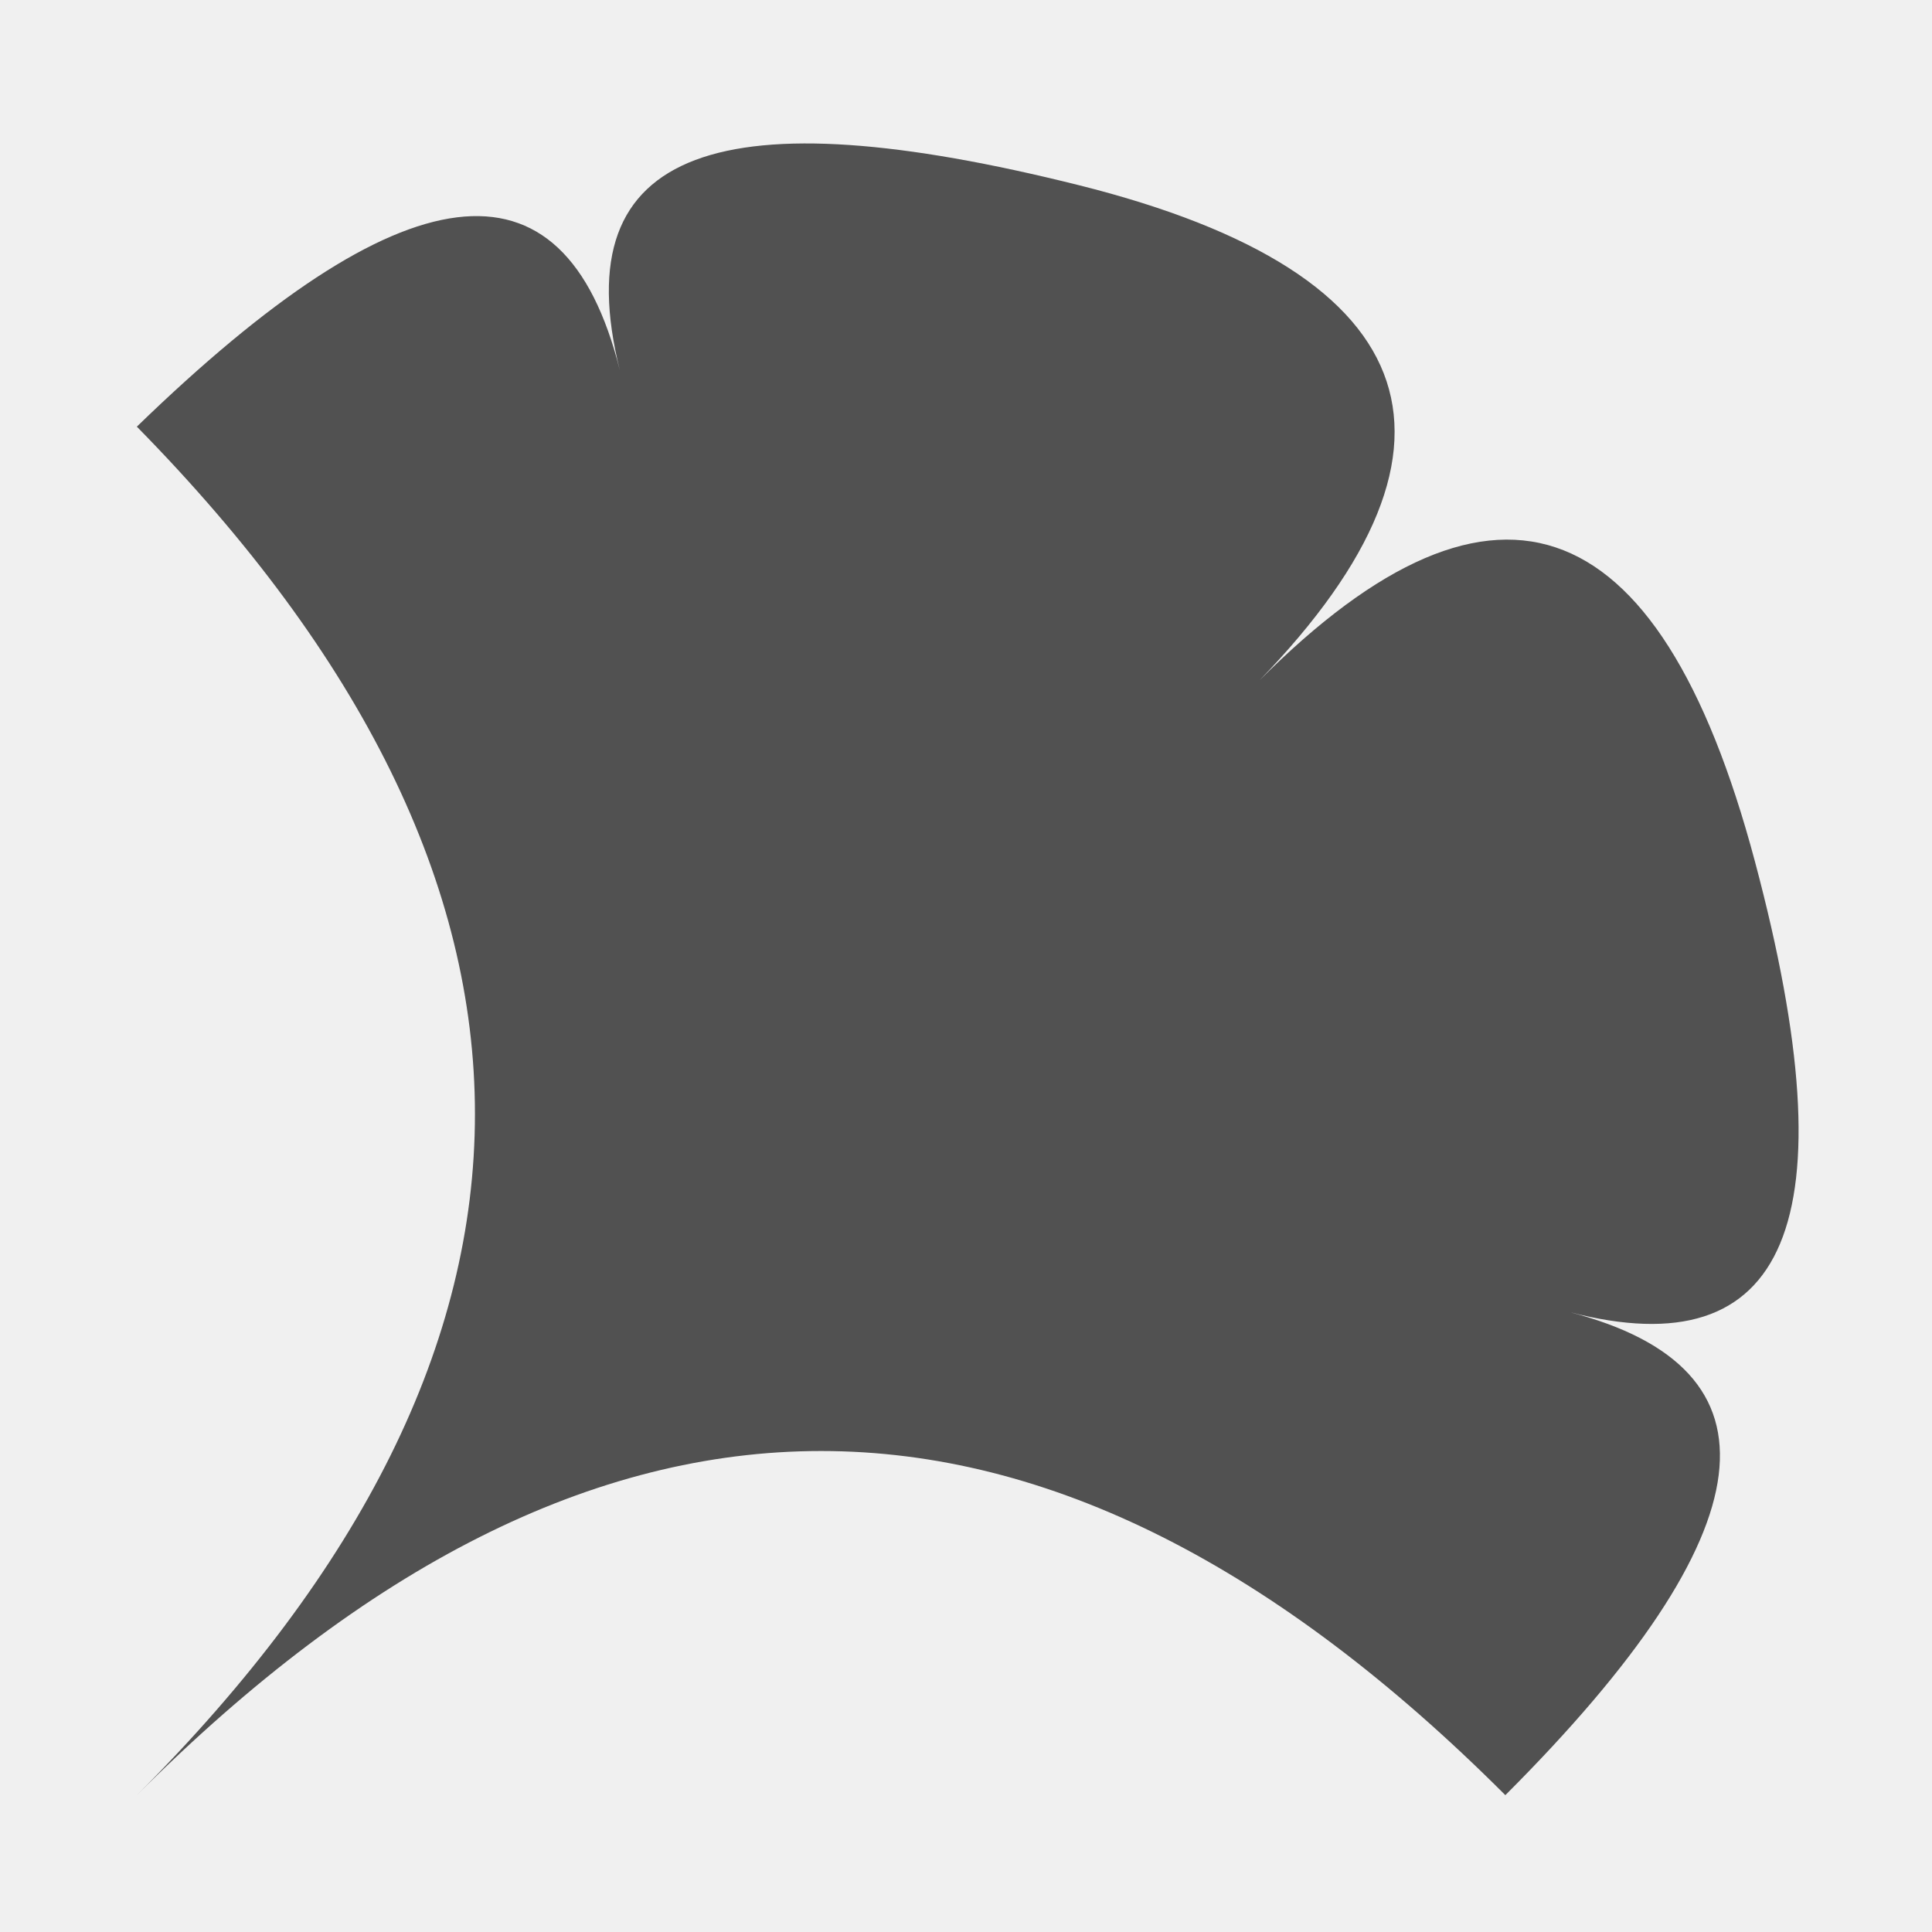
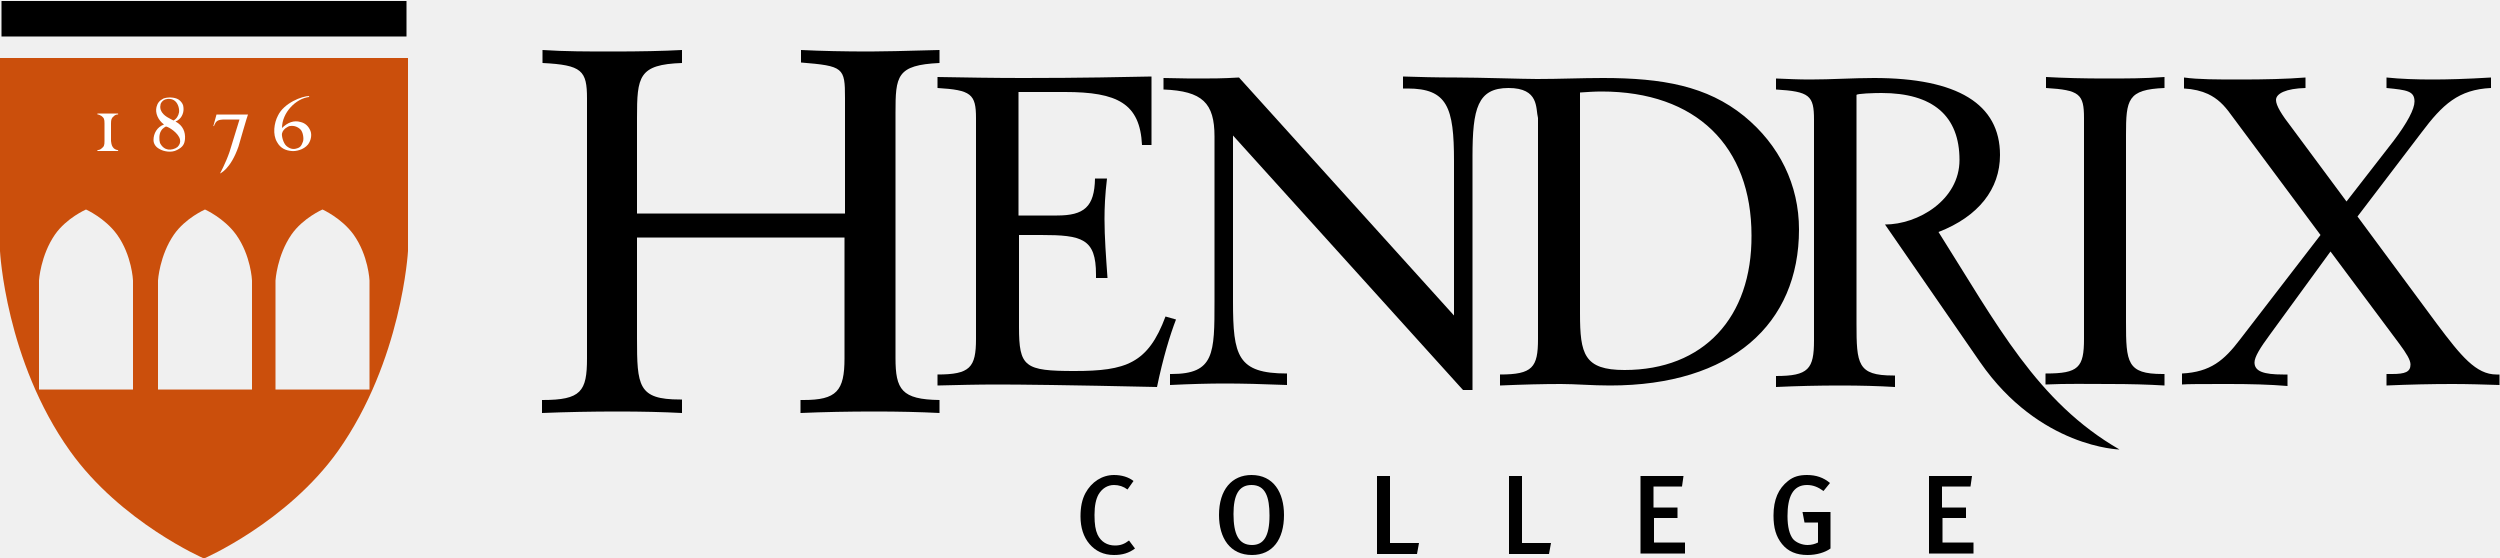
- <svg xmlns="http://www.w3.org/2000/svg" version="1.1" x="0px" y="0px" width="24px" height="24px" viewBox="0 0 24 24">
-   <style type="text/css">
- 	.st0{fill:#515151;}
- </style>
-   <path class="st0" d="M1.7,22.3c5.7-5.7,11.3-5.7,17,0c3.3-3.3,3.5-5.3,0.8-6c2.7,0.7,3.5-1.1,2.3-5.6s-3.3-5.2-6.3-2.1  c3-3,2.3-5.2-2.1-6.3S7,1.8,7.7,4.6C7,1.8,5,2.1,1.7,5.3C7.3,11,7.3,16.7,1.7,22.3" />
+ <svg xmlns="http://www.w3.org/2000/svg" version="1.1" id="Layer_1" x="0px" y="0px" viewBox="0 0 500 111.6" enable-background="new 0 0 500 111.6" xml:space="preserve">
+   <g>
+     <g>
+       <path d="M376.3,18.6c10.3,0,15.6,4.6,15.6,13.4c0,8-8.3,12.9-14.9,12.9c0,0,16.8,24.3,19,27.5c11.9,17.2,28,17.5,27.9,17.5    c-16.5-9.5-24.5-25-36.2-43.5c8-3.1,12.3-8.6,12.3-15.4c0-10.2-8.5-15.4-25.2-15.4c-4.2,0-8.5,0.3-12.8,0.3    c-2.2,0-4.4-0.1-6.8-0.2v2.2c6.7,0.4,7.6,1.2,7.6,6v44.2c0,5.7-1.1,7.1-7.6,7.1v2.2c4.2-0.2,8.5-0.3,12.9-0.3    c4,0,7.6,0.1,10.9,0.3v-2.3c-0.2,0-0.3,0-0.4,0c-7.1,0-7.3-2.3-7.3-10.4c0-0.4,0-0.8,0-1.1l0-44.6    C371.3,18.7,374.9,18.6,376.3,18.6z" />
+       <path d="M108.5,80c7.7,0,8.9-1.7,8.9-8.3v-52c0-5.6-1-6.7-8.9-7.1V10c4.5,0.3,9.1,0.3,14,0.3c5.5,0,10.2-0.1,13.9-0.3v2.6    c-8.7,0.3-9,2.7-9,11v19.1H169V19.6c0-6.1-0.3-6.4-8.8-7.1V10c4.1,0.2,8.7,0.3,13.8,0.3c2.2,0,6.8-0.1,13.9-0.3v2.6    c-8.6,0.4-8.8,2.6-8.8,10c0,0.3,0,0.7,0,1v48c0,6.3,1.2,8.3,8.8,8.4v2.6c-3.9-0.2-8.2-0.3-12.9-0.3c-5.4,0-10.3,0.1-14.9,0.3V80    c0.2,0,0.4,0,0.6,0c6.6,0,8.2-1.8,8.2-8.3V47.5h-41.5v18.8c0,0.4,0,0.9,0,1.3c0,9.6,0.2,12.3,8.6,12.3c0.1,0,0.2,0,0.4,0v2.7    c-3.8-0.2-8.1-0.3-12.8-0.3c-5.2,0-10.3,0.1-15.2,0.3V80z" />
+       <path d="M187.5,74.9c6.5,0,7.7-1.4,7.7-7.1V23.6c0-4.8-1-5.6-7.7-6v-2.2c5.6,0.1,11.3,0.2,17.2,0.2c11.9,0,20.4-0.2,25.6-0.3V29    h-1.9c-0.4-8.3-4.9-10.6-15.4-10.6h-9.3v24.7h7.7c5.4,0,7.5-1.7,7.6-7.4h2.4c-0.4,3.3-0.5,5.9-0.5,8.1c0,3.6,0.3,7.6,0.6,11.8    h-2.3c0-0.3,0-0.4,0-0.7c0-7.2-2.8-7.9-11-7.9h-4.4v18.4c0,8,1.1,8.8,11.1,8.8c10.3,0,14.7-1.5,18.2-10.9l2.1,0.6    c-1.2,3.1-2.6,7.7-3.8,13.5c-17.8-0.4-27.6-0.5-32-0.5c-4,0-7.9,0.1-11.9,0.2V74.9z" />
+       <path d="M348.8,23.2c-7.4-6-16.3-7.6-28.2-7.6c-4.4,0-8.7,0.2-13.2,0.2c-2.6,0-11.6-0.3-16-0.3c-4.1,0-7.8-0.1-10.8-0.2v2.4    c0.3,0,0.5,0,0.9,0c8,0,9.3,3.8,9.3,14.5v30.9l-43-47.6c-3.3,0.2-5.7,0.2-7.6,0.2c-1.2,0-3.8,0-7.5-0.1v2.3    c7.8,0.3,10.2,2.7,10.2,9.4v32.9c0,10.5,0,14.6-8.6,14.6c-0.1,0-0.2,0-0.3,0V77c4.1-0.2,7.8-0.3,10.9-0.3c3.4,0,7.6,0.1,12.5,0.3    v-2.3c-9.9,0-10.8-3.5-10.8-14.4V27.1L292.6,78h1.9V31.3c0-9.6,1-13.7,7.2-13.7c6.2,0,5.4,4.1,5.9,6v44.2c0,5.7-1.1,7.1-7.6,7.1    v2.2c4.6-0.2,8.6-0.3,12.2-0.3c2.9,0,6.2,0.3,9.8,0.3c24.3,0,37.8-12.3,37.8-31.2C359.8,37,355.9,29,348.8,23.2z M324.9,74    c-8.1,0-8.9-3.2-8.9-11.3V18.5c1.5-0.1,2.9-0.2,4.3-0.2c19,0,30,11,30,28.8C350.4,63.5,340.7,74,324.9,74z" />
+       <path d="M409.2,74.7c6.5,0,7.6-1.2,7.6-6.9V23.6c0-4.8-0.9-5.6-7.6-6v-2.2c3.6,0.2,7.6,0.3,11.9,0.3c4,0,7.9,0,11.8-0.3v2.2    c-7.4,0.3-7.7,2.3-7.7,9.4v36.3c0,0.3,0,0.8,0,1.1c0,8.1,0.2,10.4,7.3,10.4c0.1,0,0.2,0,0.4,0v2.3c-3.3-0.2-6.9-0.3-10.9-0.3    c-4.4,0-8.7-0.1-12.9,0.1V74.7z" />
+       <path d="M436.4,74.7c5.7-0.3,8.4-2.6,11.6-6.8L464.1,47l-18-24.2c-1.3-1.8-2.6-3.1-4.5-4c-1.3-0.6-2.9-1-4.8-1.1v-2.2    c2.9,0.4,6.6,0.4,11.2,0.4c4.9,0,9.3-0.1,13.1-0.4v2.1c-3.9,0.1-5.9,1.1-5.9,2.4c0,1.1,1.1,2.9,3.2,5.6l10.9,14.7l9.4-12.1    c2.8-3.7,4.2-6.4,4.2-7.9c0-2.1-1.5-2.3-5.6-2.7v-2.1c2.9,0.3,6,0.4,9.2,0.4c2.9,0,6.8-0.1,11.7-0.4v2.1    c-6.5,0.3-9.7,3.3-13.9,8.9l-12.8,16.8l15.9,21.5c4.8,6.4,7.8,10.1,11.9,10.1c0.3,0,0.4,0,0.6,0V77c-3.1-0.1-6.3-0.2-9.4-0.2    c-4.3,0-8.7,0.1-13.2,0.3v-2.3c0.4,0,0.7,0,1.1,0c2.6,0,3.7-0.4,3.7-1.9c0-0.9-0.8-2.2-2.2-4.1l-13.8-18.5L454,66.9    c-2,2.7-3.1,4.5-3.1,5.6c0,1.8,1.9,2.4,5.7,2.4c0.3,0,0.6,0,0.9,0v2.3c-3.5-0.3-7.5-0.4-11.7-0.4c-5.3,0-8.4,0-9.4,0.1V74.7z" />
+     </g>
+     <g>
+       <rect x="0.3" y="0.2" width="81" height="7.1" />
+       <path fill="#CB4F0C" d="M0,11.6v38.6c0,0,1.1,21.9,14,40c10.2,14.3,26.8,21.5,26.8,21.5s16.6-7.2,26.8-21.5c12.8-18.1,14-40,14-40    V11.6H0z M26.6,77.9H7.8V56.1c0,0,0.3-5,3.2-9.2c2.3-3.3,6.2-5,6.2-5s3.8,1.7,6.2,5c3,4.2,3.2,9.2,3.2,9.2V77.9z M50.3,77.9H31.6    V56.1c0,0,0.3-5,3.2-9.2c2.3-3.3,6.2-5,6.2-5s3.8,1.7,6.2,5c3,4.2,3.2,9.2,3.2,9.2V77.9z M73.8,77.9H55.1V56.1c0,0,0.3-5,3.2-9.2    c2.3-3.3,6.2-5,6.2-5s3.8,1.7,6.2,5c3,4.2,3.2,9.2,3.2,9.2V77.9z" />
+       <g>
+         <path fill="#FFFFFF" d="M22.8,29.7c0.1,0.1,0.5,0.3,0.7,0.3c0.2,0,0.2,0.2,0,0.2h-3.9c-0.2,0-0.2-0.2,0-0.2     c0.2,0,0.5-0.1,0.7-0.3c0.5-0.4,0.6-0.6,0.6-1.5v-3.5c0-0.9-0.1-1.1-0.6-1.5c-0.2-0.1-0.5-0.3-0.7-0.3c-0.2,0-0.2-0.2,0-0.2h3.9     c0.2,0,0.2,0.2,0,0.2c-0.2,0-0.5,0.1-0.7,0.3c-0.5,0.4-0.6,0.7-0.6,1.5v3.5C22.3,29,22.4,29.3,22.8,29.7z" />
+         <path fill="#FFFFFF" d="M37,27.8c-0.1,1-0.4,1.6-1.6,2.2c-1.1,0.6-2.7,0.3-3.5-0.2c-0.8-0.4-1.2-1.1-1.2-1.8     c0-1.3,0.7-2.6,2.1-3.1c-1.2-0.9-1.8-2.3-1.5-3.5c0.2-0.8,0.6-1.3,1.4-1.7c0.8-0.3,2.2-0.3,3,0.2c0.7,0.5,1,1.1,1,1.7     c0.1,1.1-0.5,2.3-1.6,2.7C36.6,25.1,37.1,26.4,37,27.8z M33.4,23.4c0.3,0.2,1.3,0.7,1.3,0.7c0.6-0.3,1-1,1.1-1.6     c0.1-0.6-0.1-1.7-0.8-2.3c-0.6-0.5-1.4-0.5-2-0.3c-0.5,0.2-0.9,0.7-0.9,1.1C31.9,21.8,32.3,22.7,33.4,23.4z M32,28.6     c0.4,0.8,1,1.2,1.6,1.3c0.6,0.1,1.4-0.1,1.9-0.5c0.5-0.5,0.6-1,0.5-1.5c-0.3-1.3-2.2-2.5-2.8-2.6c0,0-0.7,0.3-1,0.9     C31.8,26.8,31.8,28,32,28.6z" />
+         <path fill="#FFFFFF" d="M49.6,22.9c-0.1,0.1-1.9,6.4-1.9,6.4c-1.6,4.6-3.7,5.4-3.7,5.4s1.1-2,1.9-4.3l2-6.5h-2.8     c-1.5,0-1.9,0.2-2.3,1.3c0,0-0.2,0.1-0.1-0.1l0.6-2.2H49.6z" />
+         <path fill="#FFFFFF" d="M61.8,19.4c-2.6,0.3-5.4,3.1-5.4,6.2c1.1-1.1,2.4-1.6,3.7-1.2c0.9,0.2,1.6,0.8,2,1.8     c0.3,0.8,0.1,1.9-0.5,2.7c-0.9,1.1-2.5,1.4-3.3,1.3c-1.1-0.1-2.2-0.5-2.9-1.8c-0.9-1.5-0.6-3.8,0.2-5.3c1.2-2.5,4.8-3.9,6.3-3.9     C61.8,19.2,61.8,19.4,61.8,19.4z M56.4,26.7c-0.1,0.4,0.2,1.9,0.9,2.5c0.7,0.6,1.4,0.7,2,0.5c0.8-0.2,1-0.6,1.3-1.4     c0.2-0.6,0-1.9-0.5-2.4c-0.6-0.6-1.4-0.8-2-0.7c-0.3,0-0.4,0.1-0.6,0.2C56.9,25.7,56.5,26.2,56.4,26.7z" />
+       </g>
+     </g>
+     <g>
+       <path d="M222.8,111c-2.1,0-3.7-0.8-4.9-2.2c-1.2-1.4-1.8-3.3-1.8-5.5c0-1.9,0.3-3.4,1-4.7c1.2-2.2,3.3-3.6,5.7-3.6    c1.5,0,2.9,0.4,3.9,1.2l-1.2,1.7c-0.8-0.6-1.7-0.9-2.7-0.9c-1.3,0-2.4,0.7-3.1,1.9c-0.5,0.9-0.8,2.2-0.8,4.1c0,1.9,0.2,3,0.6,3.9    c0.7,1.5,2,2.2,3.5,2.2c1.1,0,1.9-0.3,2.8-1l1.2,1.6C225.8,110.6,224.5,111,222.8,111z" />
+       <path d="M250.4,111c-4.4,0-6.6-3.4-6.6-8c0-5.1,2.6-8,6.5-8c4.4,0,6.5,3.5,6.5,8C256.8,107.9,254.5,111,250.4,111z M250.3,97    c-2.6,0-3.6,2.1-3.6,5.8c0,4,1,6.2,3.7,6.2c2.3,0,3.5-1.7,3.5-5.9C253.9,99.4,253.1,97,250.3,97z" />
+       <path d="M283.4,110.8h-8V95.2h2.6v13.4h5.8L283.4,110.8z" />
+       <path d="M309.8,110.8h-8V95.2h2.6v13.4h5.8L309.8,110.8z" />
+       <path d="M328.1,110.8V95.2h8.6l-0.3,2.1h-5.7v4.2h4.8v2.1h-4.7v4.9h6.2v2.2H328.1z" />
+       <path d="M361.5,111c-2.2,0-3.9-0.7-5.1-2.2c-1.2-1.5-1.7-3.2-1.7-5.7c0-3.2,1-5.4,2.9-6.9c1.1-0.9,2.3-1.2,3.8-1.2    c1.8,0,3.3,0.5,4.6,1.6l-1.3,1.6c-1.1-0.8-2.1-1.2-3.3-1.2c-2.9,0-3.9,2.5-3.9,6.2c0,2.2,0.4,3.7,1.1,4.6c0.6,0.7,1.8,1.2,2.9,1.2    c0.8,0,1.5-0.2,2.1-0.5v-4h-2.7l-0.4-2.1h5.6v7.3C365,110.5,363.3,111,361.5,111z" />
+       <path d="M385.8,110.8V95.2h8.6l-0.3,2.1h-5.7v4.2h4.8v2.1h-4.7v4.9h6.2v2.2H385.8z" />
+     </g>
+   </g>
</svg>
